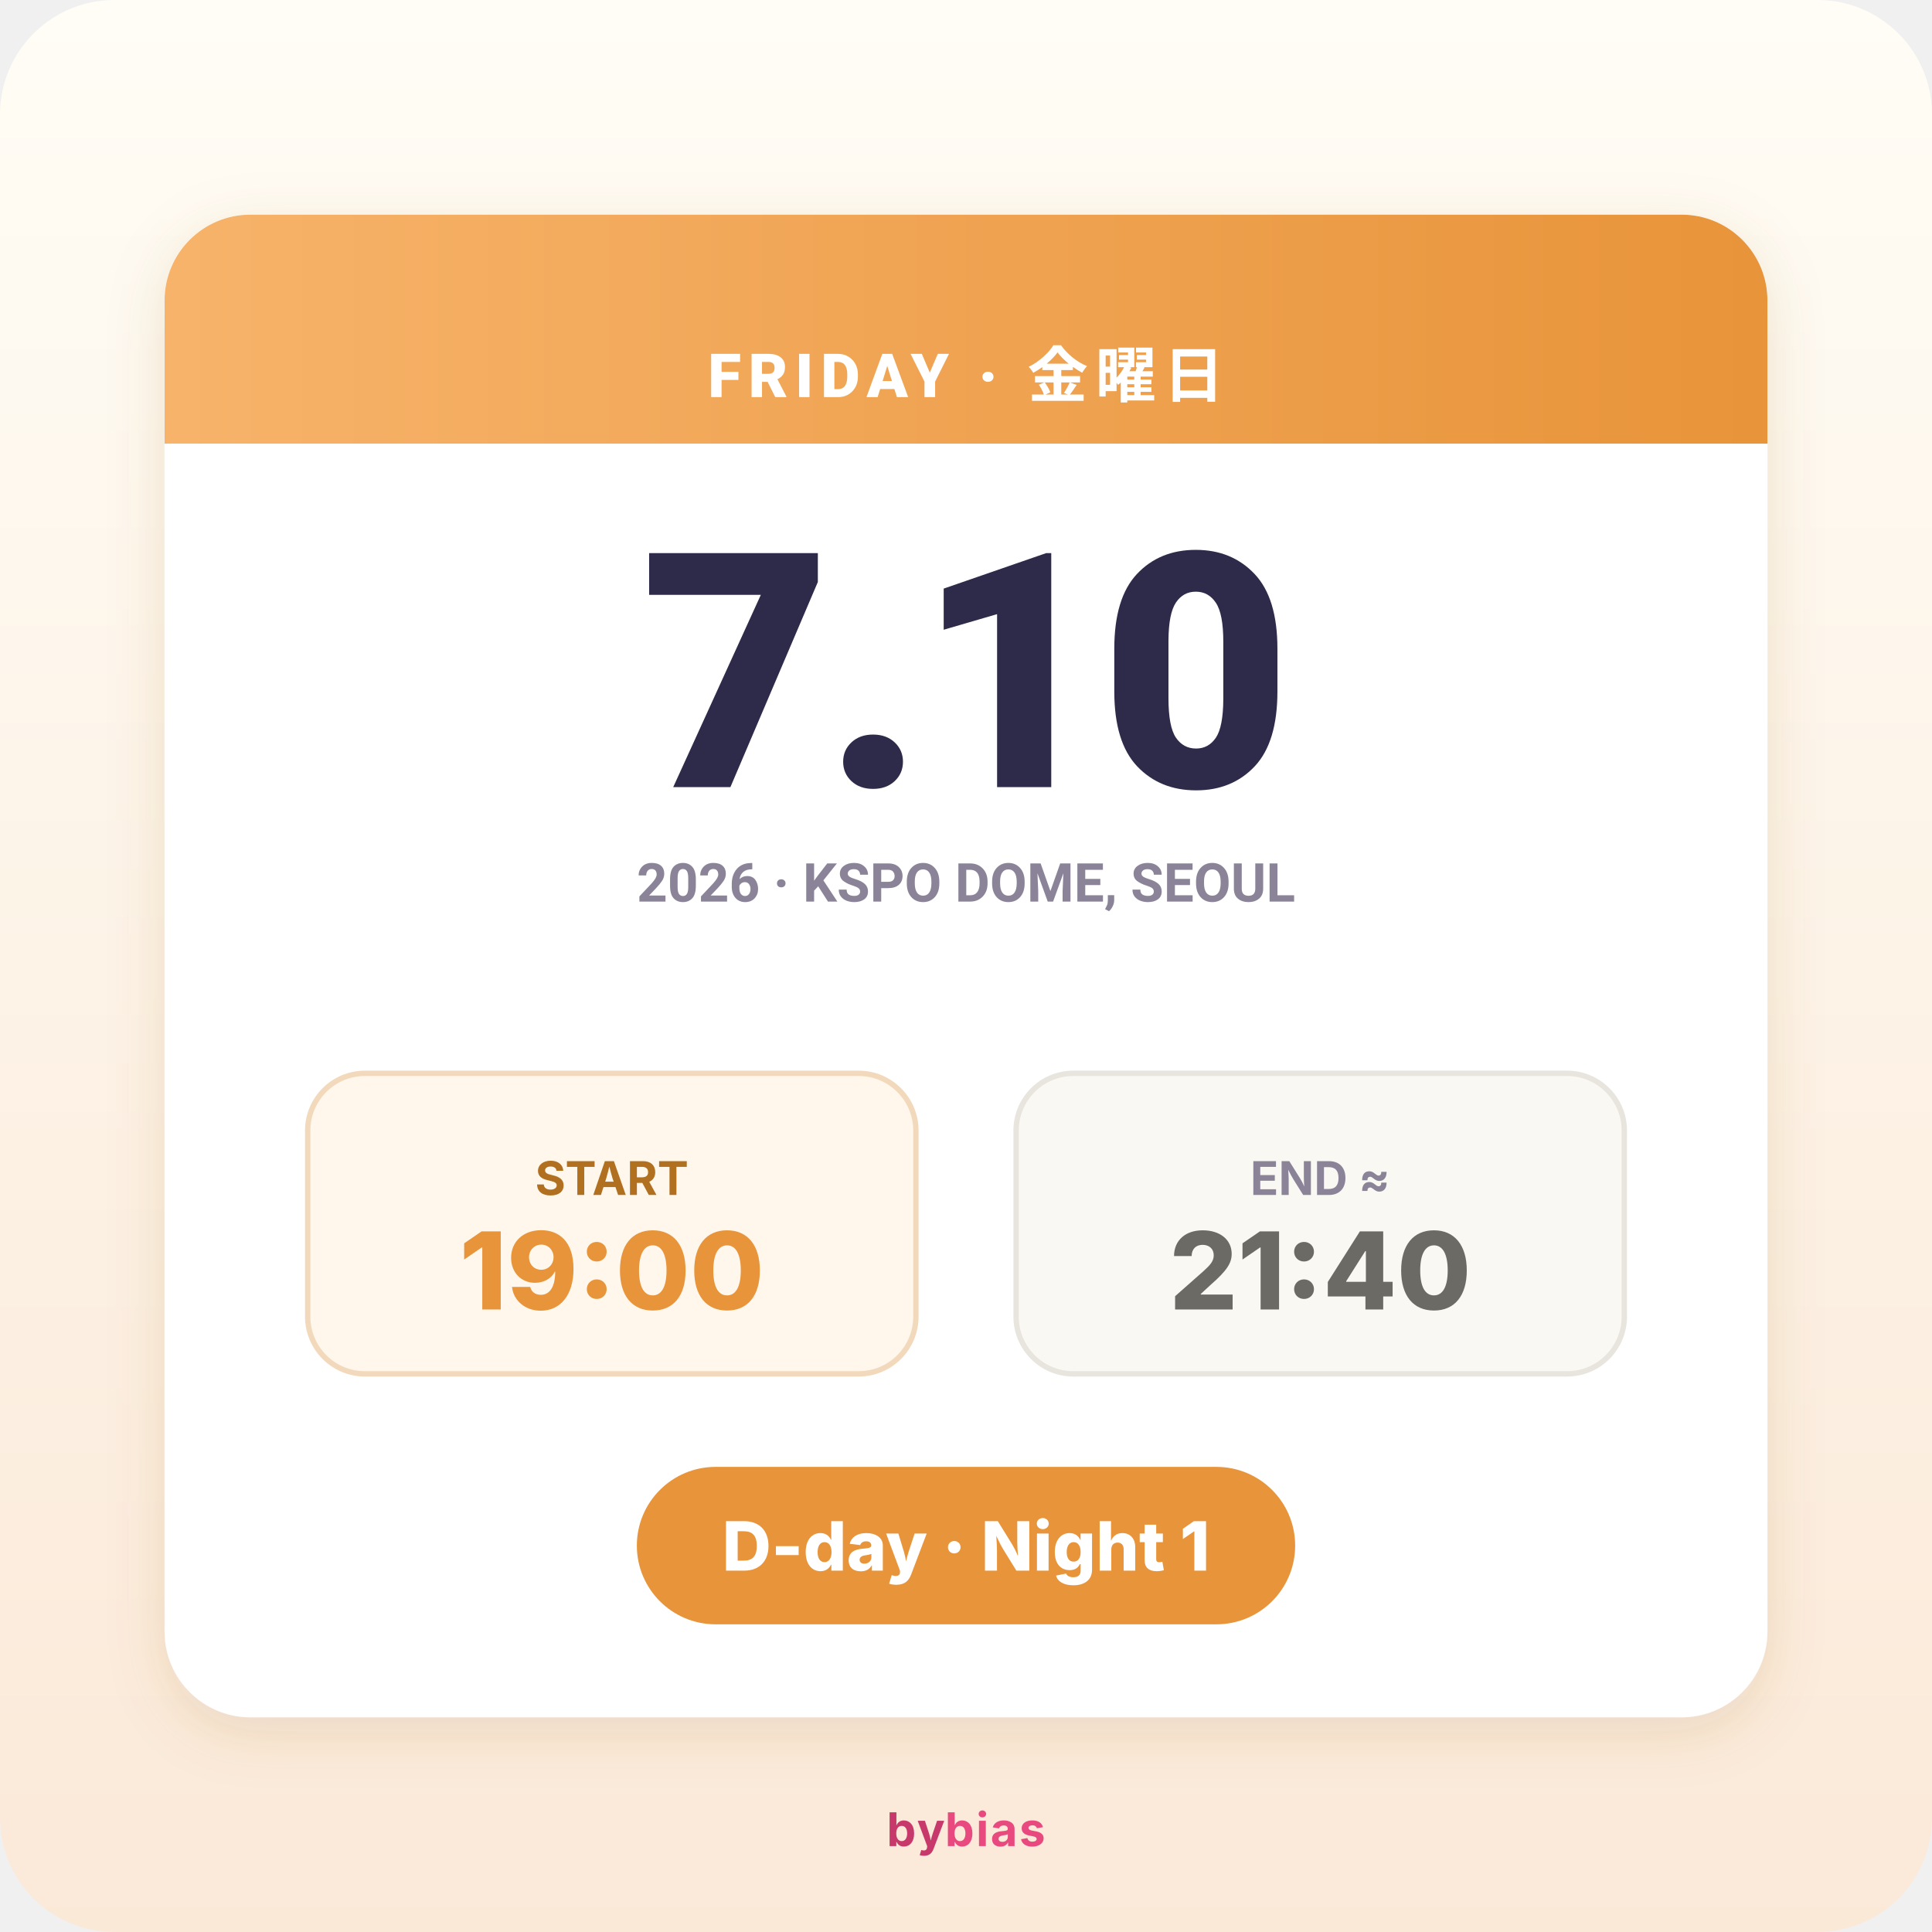
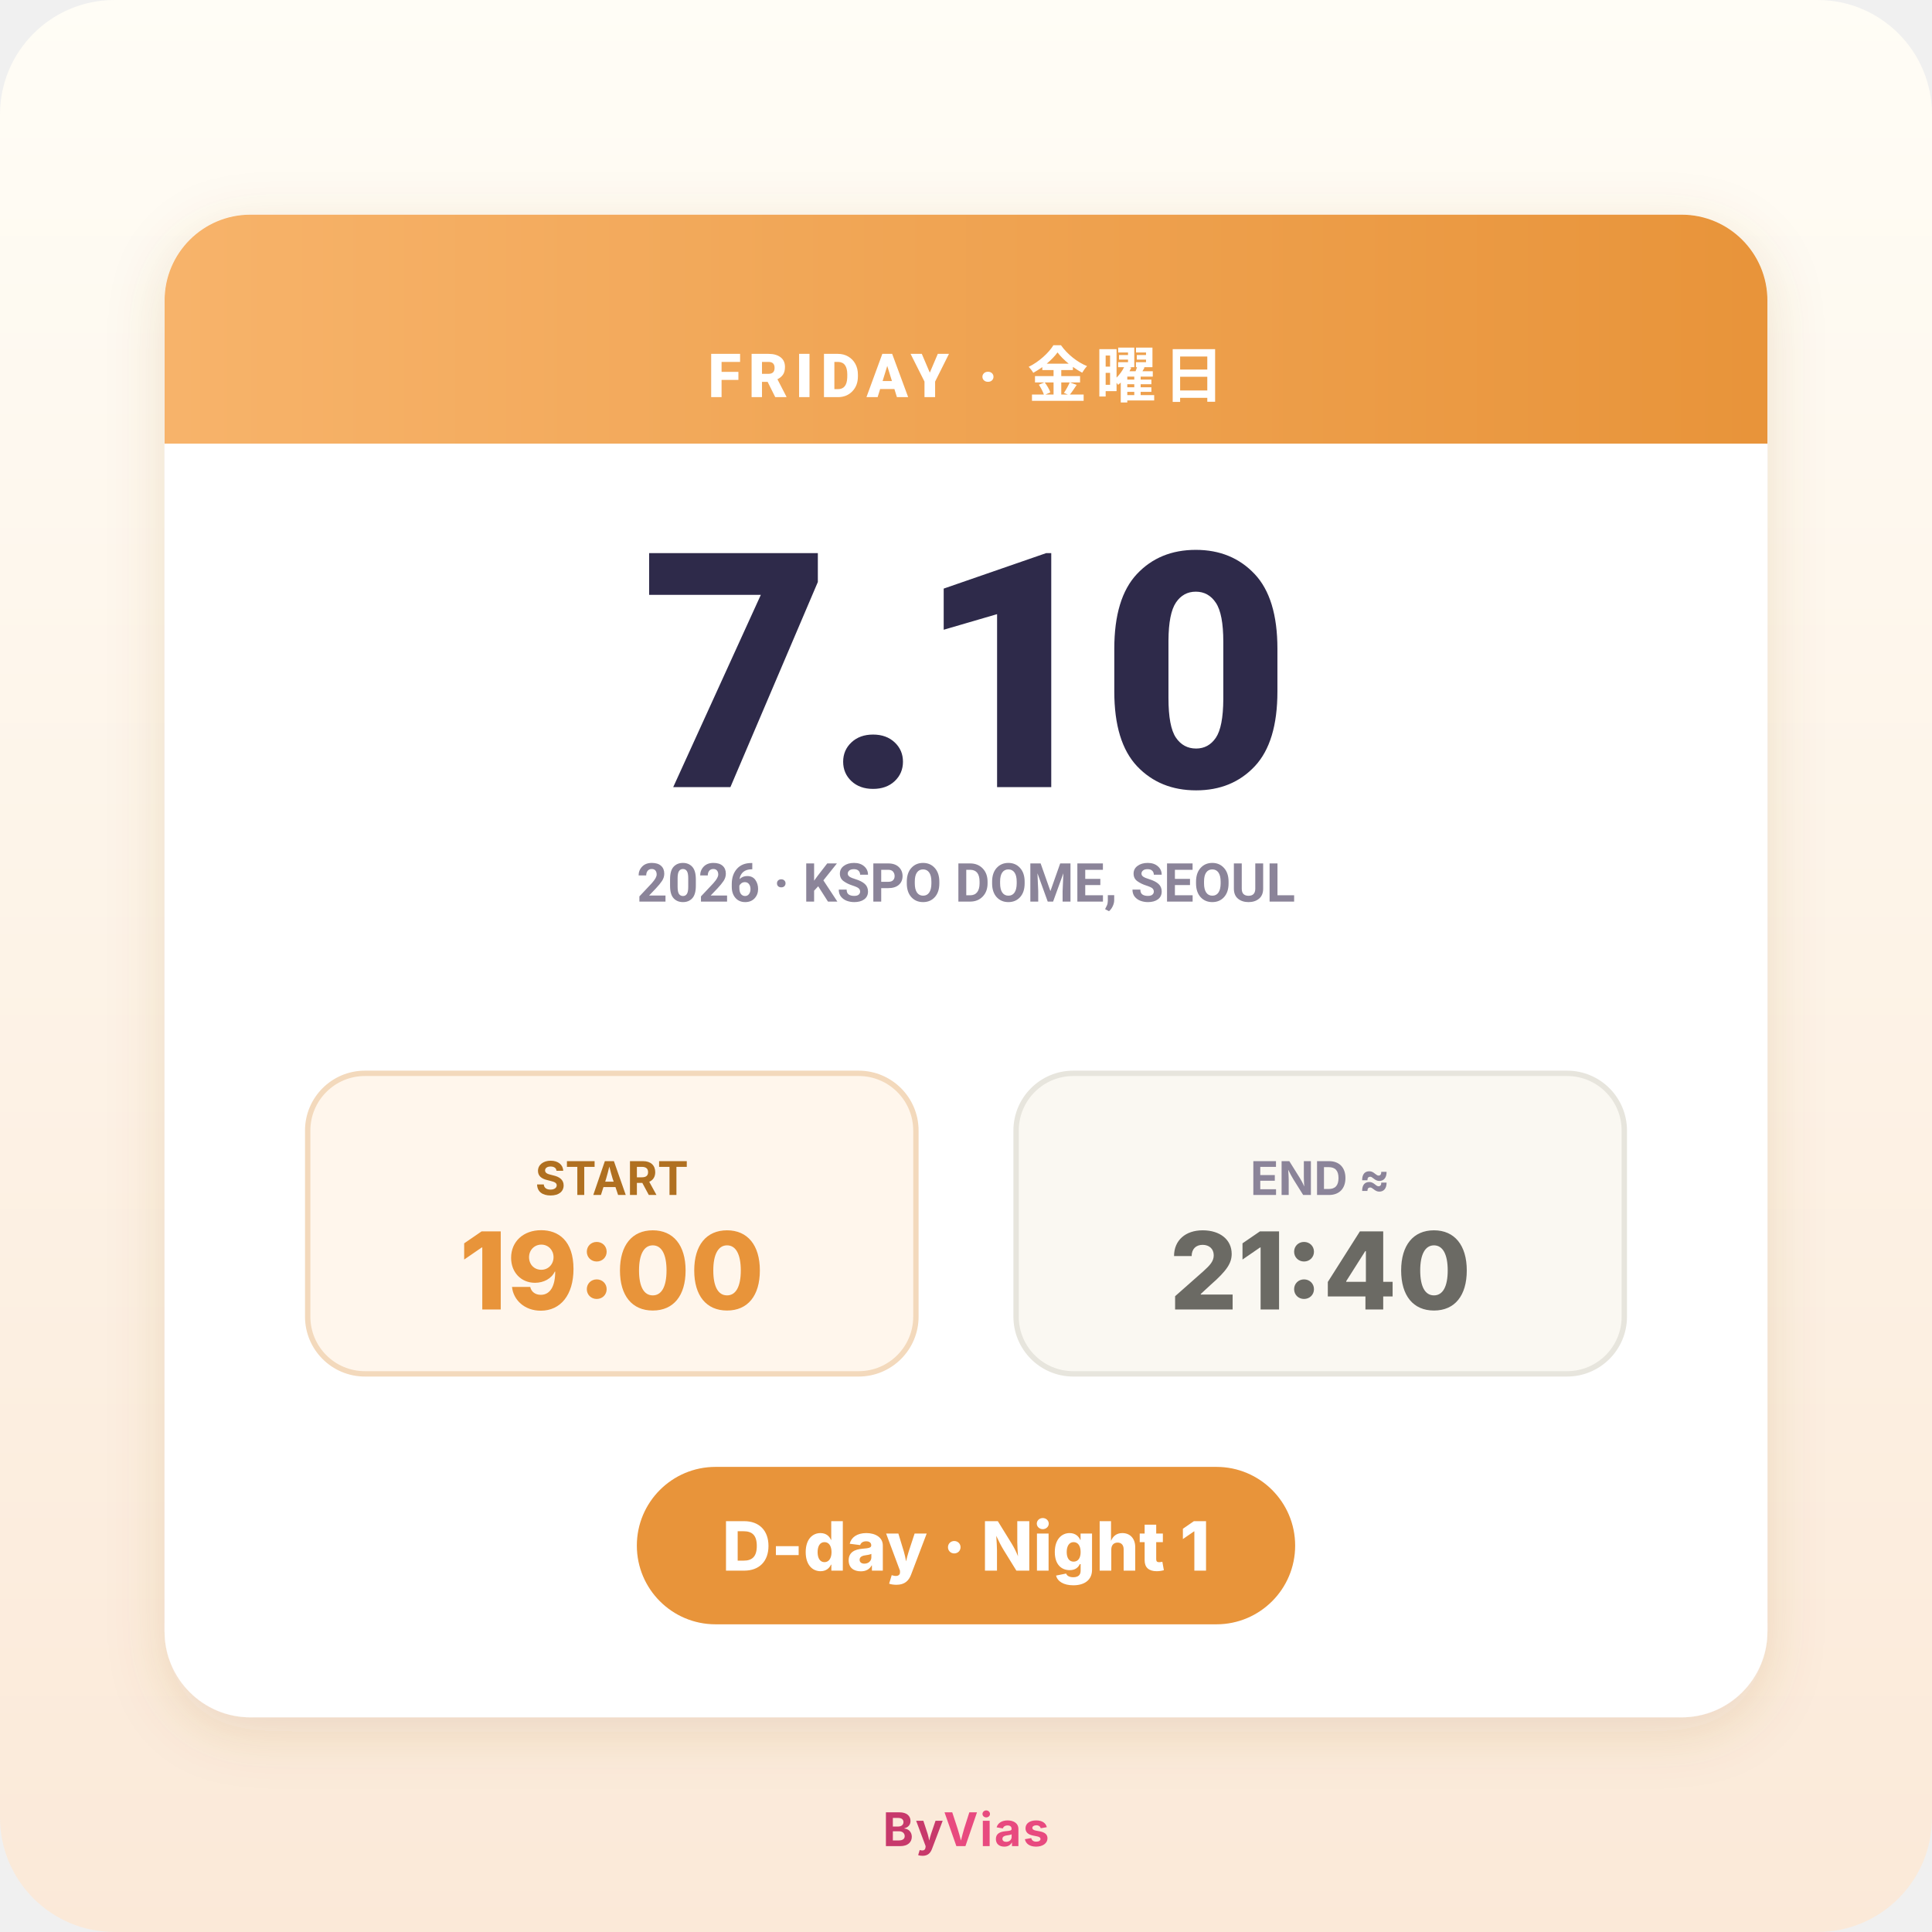
<svg xmlns="http://www.w3.org/2000/svg" viewBox="0 0 540 540" width="540" height="540" role="img" aria-label="Show date Friday July 10">
  <defs>
    <linearGradient id="d1-bg" x1="0" y1="0" x2="0" y2="1">
      <stop offset="0" stop-color="#FFFDF6" />
      <stop offset="1" stop-color="#FBE9D8" />
    </linearGradient>
    <linearGradient id="d1-band" x1="0" y1="0" x2="1" y2="0">
      <stop offset="0" stop-color="#F7B36A" />
      <stop offset="1" stop-color="#E8943A" />
    </linearGradient>
    <filter id="d1-sh" x="-20%" y="-20%" width="140%" height="140%">
      <feDropShadow dx="0" dy="4" stdDeviation="8" flood-color="#9A6420" flood-opacity="0.16" />
    </filter>
    <style>@media (prefers-color-scheme: dark){.svg-panel{fill:#1c1b22!important}.svg-card{fill:#262430!important}.svg-tx{fill:#d6d3cb!important}.svg-bigdate{fill:#4a4668!important}.svg-timecard{fill:#262430!important}}</style>
  </defs>
  <rect x="0" y="0" width="540" height="540" rx="32" fill="url(#d1-bg)" class="svg-panel" />
  <rect x="46" y="60" width="448" height="420" rx="24" fill="#fff" filter="url(#d1-sh)" class="svg-card" />
  <path d="M46 84 a24 24 0 0 1 24 -24 h400 a24 24 0 0 1 24 24 v40 h-448 Z" fill="url(#d1-band)" />
  <text x="270" y="111" text-anchor="middle" font-family="-apple-system,'Segoe UI',Roboto,sans-serif" font-size="17" font-weight="800" fill="#fff" letter-spacing="2">FRIDAY · 金曜日</text>
  <text x="270" y="220" text-anchor="middle" font-family="-apple-system,'Segoe UI',Roboto,sans-serif" font-size="92" font-weight="800" fill="#2E2A4A" letter-spacing="-2" class="svg-bigdate">7.10</text>
  <text x="270" y="252" text-anchor="middle" font-family="-apple-system,'Segoe UI',Roboto,sans-serif" font-size="15" font-weight="600" fill="#8B8499" class="svg-tx">2026 · KSPO DOME, SEOUL</text>
  <g transform="translate(0,300)">
    <rect x="86" y="0" width="170" height="84" rx="16" fill="#FFF6EC" stroke="#F3D9BC" stroke-width="1.5" class="svg-timecard" />
    <text x="171" y="34" text-anchor="middle" font-family="-apple-system,sans-serif" font-size="13" font-weight="700" fill="#B07020">START</text>
    <text x="171" y="66" text-anchor="middle" font-family="-apple-system,sans-serif" font-size="30" font-weight="800" fill="#E8943A">19:00</text>
    <rect x="284" y="0" width="170" height="84" rx="16" fill="#FAF8F2" stroke="#E7E5DD" stroke-width="1.5" class="svg-timecard" />
    <text x="369" y="34" text-anchor="middle" font-family="-apple-system,sans-serif" font-size="13" font-weight="700" fill="#8B8499" class="svg-tx">END ≈</text>
    <text x="369" y="66" text-anchor="middle" font-family="-apple-system,sans-serif" font-size="30" font-weight="800" fill="#6B6A64" class="svg-tx">21:40</text>
  </g>
  <g transform="translate(270,432)">
    <rect x="-92" y="-22" width="184" height="44" rx="22" fill="#E8943A" />
    <text x="0" y="7" text-anchor="middle" font-family="-apple-system,sans-serif" font-size="19" font-weight="800" fill="#fff">D-day · Night 1</text>
  </g>
-   <text x="270" y="516" text-anchor="middle" font-family="-apple-system,sans-serif" font-size="13" font-weight="700" fill="#C7396B" letter-spacing="0.5">by<tspan fill="#E84A7F">bias</tspan>
+   <text x="270" y="516" text-anchor="middle" font-family="-apple-system,sans-serif" font-size="13" font-weight="700" fill="#C7396B" letter-spacing="0.5">By<tspan fill="#E84A7F">Vias</tspan>
  </text>
</svg>
